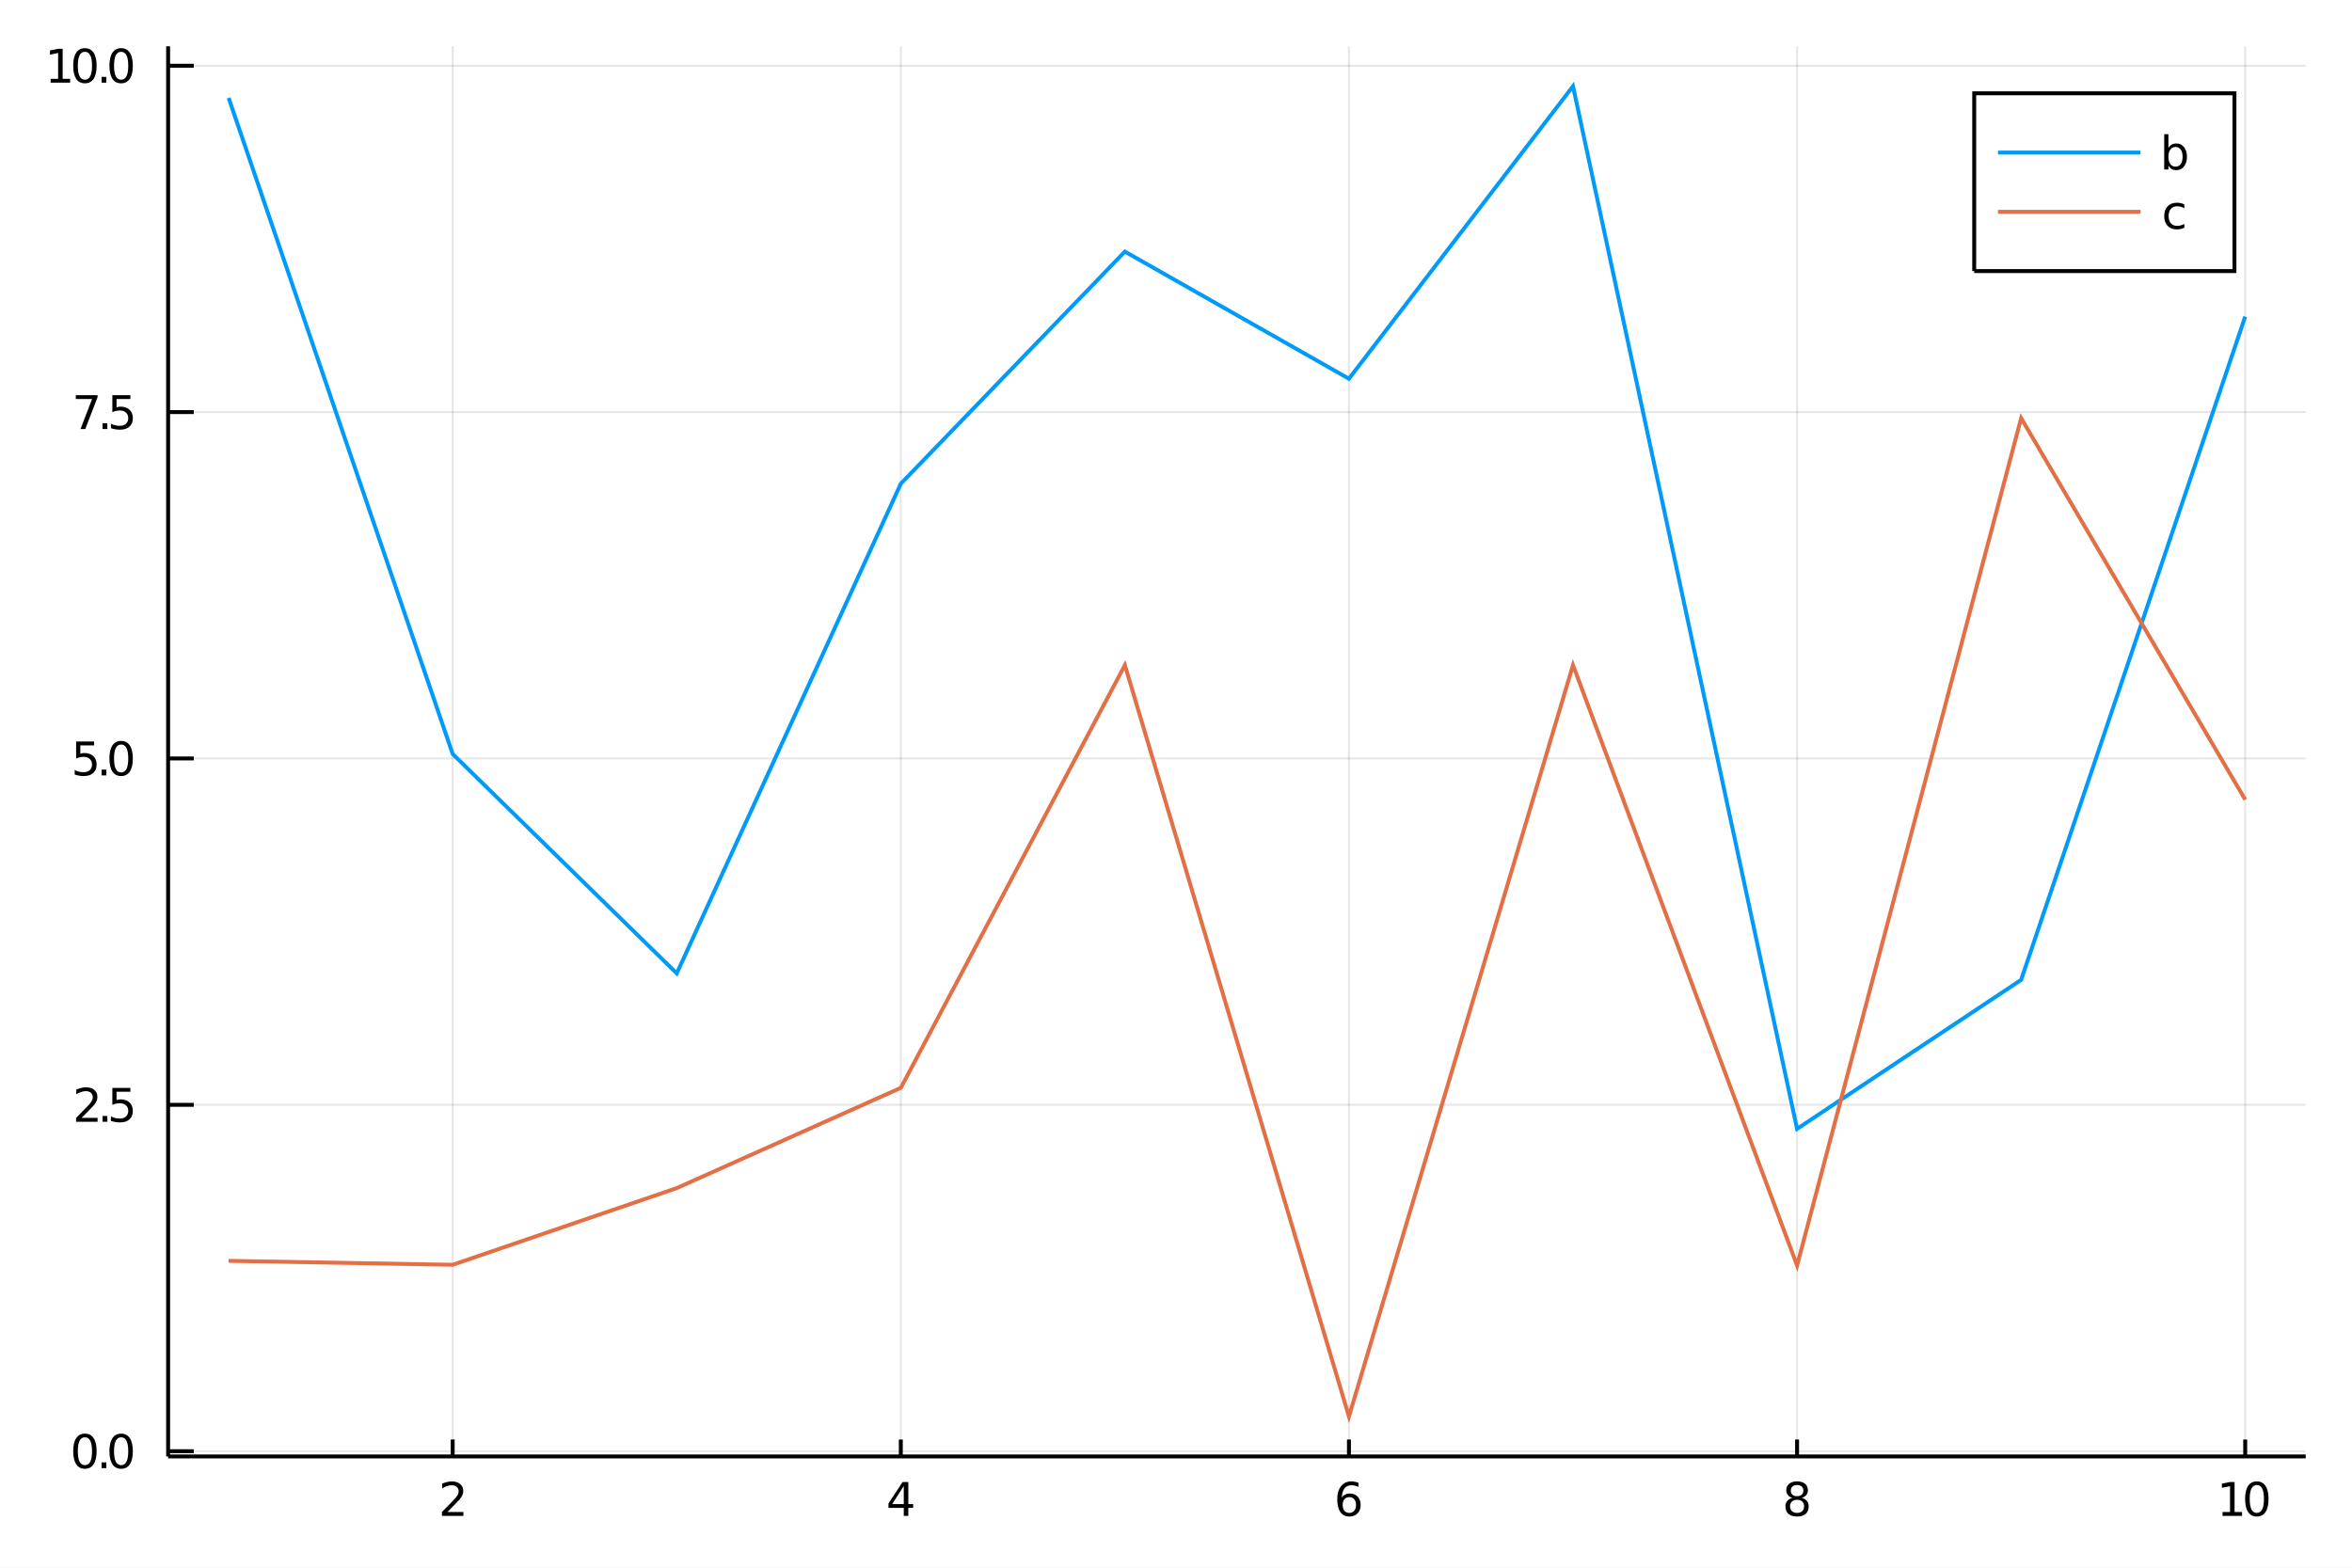
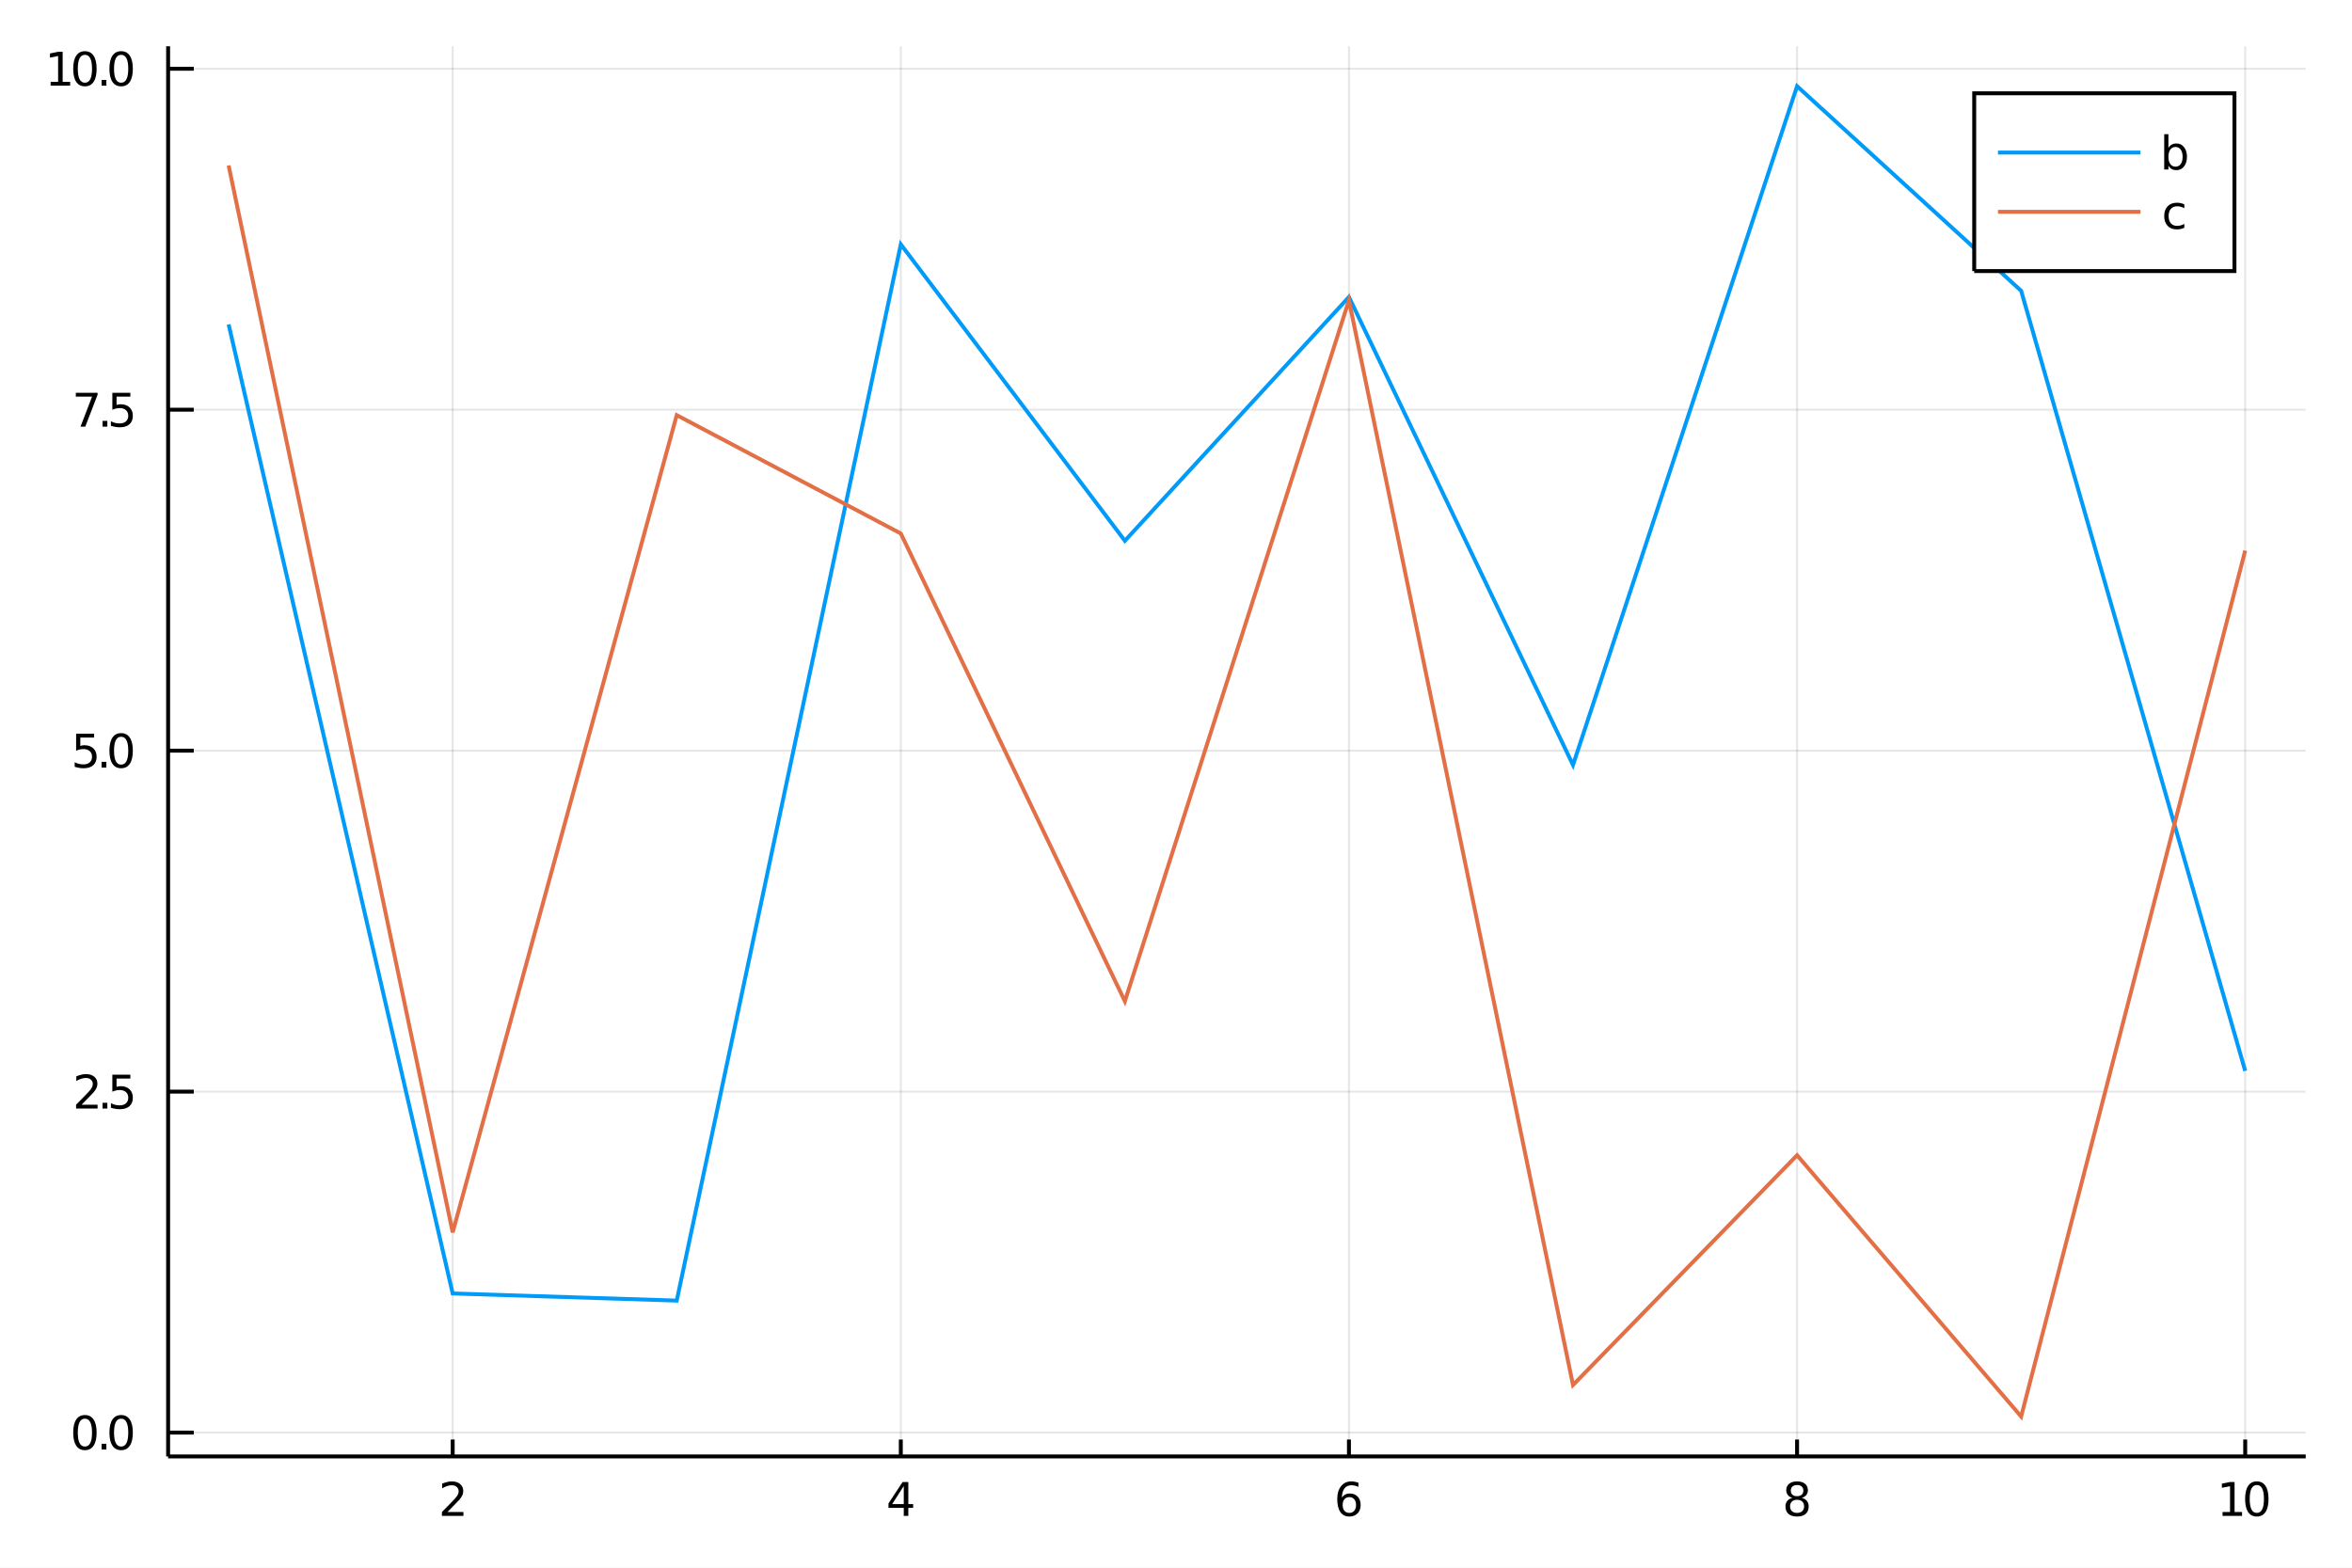
<svg xmlns="http://www.w3.org/2000/svg" width="600" height="400" viewBox="0 0 2400 1600">
  <defs>
-     <clipPath id="clip720">
+     <clipPath id="clip950">
      <rect x="0" y="0" width="2400" height="1600" />
    </clipPath>
  </defs>
-   <path clip-path="url(#clip720)" d=" M0 1600 L2400 1600 L2400 0 L0 0  Z   " fill="#ffffff" fill-rule="evenodd" fill-opacity="1" />
+   <path clip-path="url(#clip950)" d=" M0 1600 L2400 1600 L2400 0 L0 0  Z   " fill="#ffffff" fill-rule="evenodd" fill-opacity="1" />
  <defs>
-     <clipPath id="clip721">
+     <clipPath id="clip951">
      <rect x="480" y="0" width="1681" height="1600" />
    </clipPath>
  </defs>
-   <path clip-path="url(#clip720)" d=" M171.552 1486.45 L2352.76 1486.45 L2352.76 47.244 L171.552 47.244  Z   " fill="#ffffff" fill-rule="evenodd" fill-opacity="1" />
+   <path clip-path="url(#clip950)" d=" M171.552 1486.45 L2352.76 1486.45 L2352.76 47.244 L171.552 47.244  Z   " fill="#ffffff" fill-rule="evenodd" fill-opacity="1" />
  <defs>
-     <clipPath id="clip722">
+     <clipPath id="clip952">
      <rect x="171" y="47" width="2182" height="1440" />
    </clipPath>
  </defs>
-   <polyline clip-path="url(#clip722)" style="stroke:#000000; stroke-width:2; stroke-opacity:0.1; fill:none" points="   461.922,1486.45 461.922,47.244    " />
-   <polyline clip-path="url(#clip722)" style="stroke:#000000; stroke-width:2; stroke-opacity:0.1; fill:none" points="   919.197,1486.45 919.197,47.244    " />
-   <polyline clip-path="url(#clip722)" style="stroke:#000000; stroke-width:2; stroke-opacity:0.1; fill:none" points="   1376.47,1486.45 1376.47,47.244    " />
-   <polyline clip-path="url(#clip722)" style="stroke:#000000; stroke-width:2; stroke-opacity:0.1; fill:none" points="   1833.75,1486.45 1833.75,47.244    " />
-   <polyline clip-path="url(#clip722)" style="stroke:#000000; stroke-width:2; stroke-opacity:0.1; fill:none" points="   2291.02,1486.45 2291.02,47.244    " />
-   <polyline clip-path="url(#clip720)" style="stroke:#000000; stroke-width:4; stroke-opacity:1; fill:none" points="   171.552,1486.45 2352.76,1486.45    " />
-   <polyline clip-path="url(#clip720)" style="stroke:#000000; stroke-width:4; stroke-opacity:1; fill:none" points="   461.922,1486.45 461.922,1469.18    " />
-   <polyline clip-path="url(#clip720)" style="stroke:#000000; stroke-width:4; stroke-opacity:1; fill:none" points="   919.197,1486.45 919.197,1469.18    " />
-   <polyline clip-path="url(#clip720)" style="stroke:#000000; stroke-width:4; stroke-opacity:1; fill:none" points="   1376.47,1486.45 1376.47,1469.18    " />
-   <polyline clip-path="url(#clip720)" style="stroke:#000000; stroke-width:4; stroke-opacity:1; fill:none" points="   1833.75,1486.45 1833.75,1469.18    " />
-   <polyline clip-path="url(#clip720)" style="stroke:#000000; stroke-width:4; stroke-opacity:1; fill:none" points="   2291.02,1486.45 2291.02,1469.18    " />
-   <path clip-path="url(#clip720)" d="M 0 0 M456.575 1543.18 L472.894 1543.18 L472.894 1547.12 L450.95 1547.12 L450.95 1543.18 Q453.612 1540.43 458.195 1535.8 Q462.801 1531.15 463.982 1529.81 Q466.227 1527.28 467.107 1525.55 Q468.01 1523.79 468.01 1522.1 Q468.01 1519.34 466.065 1517.61 Q464.144 1515.87 461.042 1515.87 Q458.843 1515.87 456.389 1516.63 Q453.959 1517.4 451.181 1518.95 L451.181 1514.23 Q454.005 1513.09 456.459 1512.51 Q458.913 1511.93 460.95 1511.93 Q466.32 1511.93 469.514 1514.62 Q472.709 1517.31 472.709 1521.8 Q472.709 1523.93 471.899 1525.85 Q471.112 1527.74 469.005 1530.34 Q468.426 1531.01 465.325 1534.23 Q462.223 1537.42 456.575 1543.18 Z" fill="#000000" fill-rule="evenodd" fill-opacity="1" />
-   <path clip-path="url(#clip720)" d="M 0 0 M922.207 1516.63 L910.401 1535.08 L922.207 1535.08 L922.207 1516.63 M920.98 1512.56 L926.859 1512.56 L926.859 1535.08 L931.79 1535.08 L931.79 1538.97 L926.859 1538.97 L926.859 1547.12 L922.207 1547.12 L922.207 1538.97 L906.605 1538.97 L906.605 1534.46 L920.98 1512.56 Z" fill="#000000" fill-rule="evenodd" fill-opacity="1" />
-   <path clip-path="url(#clip720)" d="M 0 0 M1376.88 1527.98 Q1373.73 1527.98 1371.88 1530.13 Q1370.05 1532.28 1370.05 1536.03 Q1370.05 1539.76 1371.88 1541.93 Q1373.73 1544.09 1376.88 1544.09 Q1380.03 1544.09 1381.85 1541.93 Q1383.71 1539.76 1383.71 1536.03 Q1383.71 1532.28 1381.85 1530.13 Q1380.03 1527.98 1376.88 1527.98 M1386.16 1513.32 L1386.16 1517.58 Q1384.4 1516.75 1382.6 1516.31 Q1380.81 1515.87 1379.05 1515.87 Q1374.42 1515.87 1371.97 1519 Q1369.54 1522.12 1369.19 1528.44 Q1370.56 1526.43 1372.62 1525.36 Q1374.68 1524.27 1377.16 1524.27 Q1382.36 1524.27 1385.37 1527.44 Q1388.41 1530.59 1388.41 1536.03 Q1388.41 1541.36 1385.26 1544.57 Q1382.11 1547.79 1376.88 1547.79 Q1370.88 1547.79 1367.71 1543.21 Q1364.54 1538.6 1364.54 1529.87 Q1364.54 1521.68 1368.43 1516.82 Q1372.32 1511.93 1378.87 1511.93 Q1380.63 1511.93 1382.41 1512.28 Q1384.22 1512.63 1386.16 1513.32 Z" fill="#000000" fill-rule="evenodd" fill-opacity="1" />
-   <path clip-path="url(#clip720)" d="M 0 0 M1833.75 1530.71 Q1830.41 1530.71 1828.49 1532.49 Q1826.6 1534.27 1826.6 1537.4 Q1826.6 1540.52 1828.49 1542.31 Q1830.41 1544.09 1833.75 1544.09 Q1837.08 1544.09 1839 1542.31 Q1840.92 1540.5 1840.92 1537.4 Q1840.92 1534.27 1839 1532.49 Q1837.1 1530.71 1833.75 1530.71 M1829.07 1528.72 Q1826.06 1527.98 1824.37 1525.92 Q1822.71 1523.86 1822.71 1520.89 Q1822.71 1516.75 1825.65 1514.34 Q1828.61 1511.93 1833.75 1511.93 Q1838.91 1511.93 1841.85 1514.34 Q1844.79 1516.75 1844.79 1520.89 Q1844.79 1523.86 1843.1 1525.92 Q1841.43 1527.98 1838.45 1528.72 Q1841.83 1529.5 1843.7 1531.8 Q1845.6 1534.09 1845.6 1537.4 Q1845.6 1542.42 1842.52 1545.11 Q1839.47 1547.79 1833.75 1547.79 Q1828.03 1547.79 1824.95 1545.11 Q1821.9 1542.42 1821.9 1537.4 Q1821.9 1534.09 1823.79 1531.8 Q1825.69 1529.5 1829.07 1528.72 M1827.36 1521.33 Q1827.36 1524.02 1829.03 1525.52 Q1830.72 1527.03 1833.75 1527.03 Q1836.76 1527.03 1838.45 1525.52 Q1840.16 1524.02 1840.16 1521.33 Q1840.16 1518.65 1838.45 1517.14 Q1836.76 1515.64 1833.75 1515.64 Q1830.72 1515.64 1829.03 1517.14 Q1827.36 1518.65 1827.36 1521.33 Z" fill="#000000" fill-rule="evenodd" fill-opacity="1" />
-   <path clip-path="url(#clip720)" d="M 0 0 M2267.9 1543.18 L2275.54 1543.18 L2275.54 1516.82 L2267.23 1518.49 L2267.23 1514.23 L2275.49 1512.56 L2280.17 1512.56 L2280.17 1543.18 L2287.81 1543.18 L2287.81 1547.12 L2267.9 1547.12 L2267.9 1543.18 Z" fill="#000000" fill-rule="evenodd" fill-opacity="1" />
-   <path clip-path="url(#clip720)" d="M 0 0 M2302.88 1515.64 Q2299.26 1515.64 2297.44 1519.2 Q2295.63 1522.75 2295.63 1529.87 Q2295.63 1536.98 2297.44 1540.55 Q2299.26 1544.09 2302.88 1544.09 Q2306.51 1544.09 2308.32 1540.55 Q2310.14 1536.98 2310.14 1529.87 Q2310.14 1522.75 2308.32 1519.2 Q2306.51 1515.64 2302.88 1515.64 M2302.88 1511.93 Q2308.69 1511.93 2311.74 1516.54 Q2314.82 1521.12 2314.82 1529.87 Q2314.82 1538.6 2311.74 1543.21 Q2308.69 1547.79 2302.88 1547.79 Q2297.07 1547.79 2293.99 1543.21 Q2290.93 1538.6 2290.93 1529.87 Q2290.93 1521.12 2293.99 1516.54 Q2297.07 1511.93 2302.88 1511.93 Z" fill="#000000" fill-rule="evenodd" fill-opacity="1" />
-   <polyline clip-path="url(#clip722)" style="stroke:#000000; stroke-width:2; stroke-opacity:0.1; fill:none" points="   171.552,1481.11 2352.76,1481.11    " />
-   <polyline clip-path="url(#clip722)" style="stroke:#000000; stroke-width:2; stroke-opacity:0.1; fill:none" points="   171.552,1127.6 2352.76,1127.6    " />
-   <polyline clip-path="url(#clip722)" style="stroke:#000000; stroke-width:2; stroke-opacity:0.1; fill:none" points="   171.552,774.095 2352.76,774.095    " />
-   <polyline clip-path="url(#clip722)" style="stroke:#000000; stroke-width:2; stroke-opacity:0.1; fill:none" points="   171.552,420.59 2352.76,420.59    " />
-   <polyline clip-path="url(#clip722)" style="stroke:#000000; stroke-width:2; stroke-opacity:0.1; fill:none" points="   171.552,67.084 2352.76,67.084    " />
-   <polyline clip-path="url(#clip720)" style="stroke:#000000; stroke-width:4; stroke-opacity:1; fill:none" points="   171.552,1486.45 171.552,47.244    " />
-   <polyline clip-path="url(#clip720)" style="stroke:#000000; stroke-width:4; stroke-opacity:1; fill:none" points="   171.552,1481.11 197.726,1481.11    " />
-   <polyline clip-path="url(#clip720)" style="stroke:#000000; stroke-width:4; stroke-opacity:1; fill:none" points="   171.552,1127.6 197.726,1127.6    " />
-   <polyline clip-path="url(#clip720)" style="stroke:#000000; stroke-width:4; stroke-opacity:1; fill:none" points="   171.552,774.095 197.726,774.095    " />
-   <polyline clip-path="url(#clip720)" style="stroke:#000000; stroke-width:4; stroke-opacity:1; fill:none" points="   171.552,420.59 197.726,420.59    " />
-   <polyline clip-path="url(#clip720)" style="stroke:#000000; stroke-width:4; stroke-opacity:1; fill:none" points="   171.552,67.084 197.726,67.084    " />
-   <path clip-path="url(#clip720)" d="M 0 0 M86.64 1466.91 Q83.029 1466.91 81.2 1470.47 Q79.395 1474.01 79.395 1481.14 Q79.395 1488.25 81.2 1491.81 Q83.029 1495.35 86.64 1495.35 Q90.274 1495.35 92.08 1491.81 Q93.909 1488.25 93.909 1481.14 Q93.909 1474.01 92.08 1470.47 Q90.274 1466.91 86.64 1466.91 M86.64 1463.2 Q92.45 1463.2 95.506 1467.81 Q98.585 1472.39 98.585 1481.14 Q98.585 1489.87 95.506 1494.47 Q92.45 1499.06 86.64 1499.06 Q80.83 1499.06 77.751 1494.47 Q74.696 1489.87 74.696 1481.14 Q74.696 1472.39 77.751 1467.81 Q80.83 1463.2 86.64 1463.2 Z" fill="#000000" fill-rule="evenodd" fill-opacity="1" />
-   <path clip-path="url(#clip720)" d="M 0 0 M103.654 1492.51 L108.538 1492.51 L108.538 1498.39 L103.654 1498.39 L103.654 1492.51 Z" fill="#000000" fill-rule="evenodd" fill-opacity="1" />
-   <path clip-path="url(#clip720)" d="M 0 0 M123.607 1466.91 Q119.996 1466.91 118.168 1470.47 Q116.362 1474.01 116.362 1481.14 Q116.362 1488.25 118.168 1491.81 Q119.996 1495.35 123.607 1495.35 Q127.242 1495.35 129.047 1491.81 Q130.876 1488.25 130.876 1481.14 Q130.876 1474.01 129.047 1470.47 Q127.242 1466.91 123.607 1466.91 M123.607 1463.2 Q129.418 1463.2 132.473 1467.81 Q135.552 1472.39 135.552 1481.14 Q135.552 1489.87 132.473 1494.47 Q129.418 1499.06 123.607 1499.06 Q117.797 1499.06 114.719 1494.47 Q111.663 1489.87 111.663 1481.14 Q111.663 1472.39 114.719 1467.81 Q117.797 1463.2 123.607 1463.2 Z" fill="#000000" fill-rule="evenodd" fill-opacity="1" />
-   <path clip-path="url(#clip720)" d="M 0 0 M83.26 1140.95 L99.58 1140.95 L99.58 1144.88 L77.635 1144.88 L77.635 1140.95 Q80.297 1138.19 84.881 1133.56 Q89.487 1128.91 90.668 1127.57 Q92.913 1125.04 93.793 1123.31 Q94.696 1121.55 94.696 1119.86 Q94.696 1117.1 92.751 1115.37 Q90.83 1113.63 87.728 1113.63 Q85.529 1113.63 83.075 1114.4 Q80.645 1115.16 77.867 1116.71 L77.867 1111.99 Q80.691 1110.85 83.145 1110.27 Q85.598 1109.7 87.635 1109.7 Q93.006 1109.7 96.2 1112.38 Q99.395 1115.07 99.395 1119.56 Q99.395 1121.69 98.585 1123.61 Q97.797 1125.51 95.691 1128.1 Q95.112 1128.77 92.01 1131.99 Q88.909 1135.18 83.26 1140.95 Z" fill="#000000" fill-rule="evenodd" fill-opacity="1" />
-   <path clip-path="url(#clip720)" d="M 0 0 M104.649 1139 L109.533 1139 L109.533 1144.88 L104.649 1144.88 L104.649 1139 Z" fill="#000000" fill-rule="evenodd" fill-opacity="1" />
-   <path clip-path="url(#clip720)" d="M 0 0 M114.649 1110.32 L133.006 1110.32 L133.006 1114.26 L118.932 1114.26 L118.932 1122.73 Q119.95 1122.38 120.969 1122.22 Q121.987 1122.03 123.006 1122.03 Q128.793 1122.03 132.172 1125.21 Q135.552 1128.38 135.552 1133.79 Q135.552 1139.37 132.08 1142.47 Q128.607 1145.55 122.288 1145.55 Q120.112 1145.55 117.844 1145.18 Q115.598 1144.81 113.191 1144.07 L113.191 1139.37 Q115.274 1140.51 117.496 1141.06 Q119.719 1141.62 122.195 1141.62 Q126.2 1141.62 128.538 1139.51 Q130.876 1137.4 130.876 1133.79 Q130.876 1130.18 128.538 1128.08 Q126.2 1125.97 122.195 1125.97 Q120.32 1125.97 118.445 1126.39 Q116.594 1126.8 114.649 1127.68 L114.649 1110.32 Z" fill="#000000" fill-rule="evenodd" fill-opacity="1" />
-   <path clip-path="url(#clip720)" d="M 0 0 M77.682 756.815 L96.038 756.815 L96.038 760.751 L81.964 760.751 L81.964 769.223 Q82.983 768.876 84.001 768.714 Q85.02 768.528 86.038 768.528 Q91.825 768.528 95.205 771.7 Q98.585 774.871 98.585 780.288 Q98.585 785.866 95.112 788.968 Q91.64 792.047 85.321 792.047 Q83.145 792.047 80.876 791.676 Q78.631 791.306 76.224 790.565 L76.224 785.866 Q78.307 787.001 80.529 787.556 Q82.751 788.112 85.228 788.112 Q89.233 788.112 91.571 786.005 Q93.909 783.899 93.909 780.288 Q93.909 776.676 91.571 774.57 Q89.233 772.464 85.228 772.464 Q83.353 772.464 81.478 772.88 Q79.626 773.297 77.682 774.176 L77.682 756.815 Z" fill="#000000" fill-rule="evenodd" fill-opacity="1" />
-   <path clip-path="url(#clip720)" d="M 0 0 M103.654 785.496 L108.538 785.496 L108.538 791.375 L103.654 791.375 L103.654 785.496 Z" fill="#000000" fill-rule="evenodd" fill-opacity="1" />
-   <path clip-path="url(#clip720)" d="M 0 0 M123.607 759.894 Q119.996 759.894 118.168 763.459 Q116.362 767.001 116.362 774.13 Q116.362 781.237 118.168 784.801 Q119.996 788.343 123.607 788.343 Q127.242 788.343 129.047 784.801 Q130.876 781.237 130.876 774.13 Q130.876 767.001 129.047 763.459 Q127.242 759.894 123.607 759.894 M123.607 756.19 Q129.418 756.19 132.473 760.797 Q135.552 765.38 135.552 774.13 Q135.552 782.857 132.473 787.463 Q129.418 792.047 123.607 792.047 Q117.797 792.047 114.719 787.463 Q111.663 782.857 111.663 774.13 Q111.663 765.38 114.719 760.797 Q117.797 756.19 123.607 756.19 Z" fill="#000000" fill-rule="evenodd" fill-opacity="1" />
-   <path clip-path="url(#clip720)" d="M 0 0 M77.358 403.31 L99.58 403.31 L99.58 405.301 L87.034 437.87 L82.149 437.87 L93.955 407.245 L77.358 407.245 L77.358 403.31 Z" fill="#000000" fill-rule="evenodd" fill-opacity="1" />
-   <path clip-path="url(#clip720)" d="M 0 0 M104.649 431.99 L109.533 431.99 L109.533 437.87 L104.649 437.87 L104.649 431.99 Z" fill="#000000" fill-rule="evenodd" fill-opacity="1" />
-   <path clip-path="url(#clip720)" d="M 0 0 M114.649 403.31 L133.006 403.31 L133.006 407.245 L118.932 407.245 L118.932 415.717 Q119.95 415.37 120.969 415.208 Q121.987 415.023 123.006 415.023 Q128.793 415.023 132.172 418.194 Q135.552 421.365 135.552 426.782 Q135.552 432.361 132.08 435.463 Q128.607 438.541 122.288 438.541 Q120.112 438.541 117.844 438.171 Q115.598 437.8 113.191 437.06 L113.191 432.361 Q115.274 433.495 117.496 434.05 Q119.719 434.606 122.195 434.606 Q126.2 434.606 128.538 432.5 Q130.876 430.393 130.876 426.782 Q130.876 423.171 128.538 421.064 Q126.2 418.958 122.195 418.958 Q120.32 418.958 118.445 419.375 Q116.594 419.791 114.649 420.671 L114.649 403.31 Z" fill="#000000" fill-rule="evenodd" fill-opacity="1" />
-   <path clip-path="url(#clip720)" d="M 0 0 M51.663 80.429 L59.302 80.429 L59.302 54.064 L50.992 55.73 L50.992 51.471 L59.256 49.804 L63.932 49.804 L63.932 80.429 L71.571 80.429 L71.571 84.364 L51.663 84.364 L51.663 80.429 Z" fill="#000000" fill-rule="evenodd" fill-opacity="1" />
-   <path clip-path="url(#clip720)" d="M 0 0 M86.64 52.883 Q83.029 52.883 81.2 56.448 Q79.395 59.989 79.395 67.119 Q79.395 74.225 81.2 77.79 Q83.029 81.332 86.64 81.332 Q90.274 81.332 92.08 77.79 Q93.909 74.225 93.909 67.119 Q93.909 59.989 92.08 56.448 Q90.274 52.883 86.64 52.883 M86.64 49.179 Q92.45 49.179 95.506 53.786 Q98.585 58.369 98.585 67.119 Q98.585 75.846 95.506 80.452 Q92.45 85.036 86.64 85.036 Q80.83 85.036 77.751 80.452 Q74.696 75.846 74.696 67.119 Q74.696 58.369 77.751 53.786 Q80.83 49.179 86.64 49.179 Z" fill="#000000" fill-rule="evenodd" fill-opacity="1" />
-   <path clip-path="url(#clip720)" d="M 0 0 M103.654 78.485 L108.538 78.485 L108.538 84.364 L103.654 84.364 L103.654 78.485 Z" fill="#000000" fill-rule="evenodd" fill-opacity="1" />
-   <path clip-path="url(#clip720)" d="M 0 0 M123.607 52.883 Q119.996 52.883 118.168 56.448 Q116.362 59.989 116.362 67.119 Q116.362 74.225 118.168 77.79 Q119.996 81.332 123.607 81.332 Q127.242 81.332 129.047 77.79 Q130.876 74.225 130.876 67.119 Q130.876 59.989 129.047 56.448 Q127.242 52.883 123.607 52.883 M123.607 49.179 Q129.418 49.179 132.473 53.786 Q135.552 58.369 135.552 67.119 Q135.552 75.846 132.473 80.452 Q129.418 85.036 123.607 85.036 Q117.797 85.036 114.719 80.452 Q111.663 75.846 111.663 67.119 Q111.663 58.369 114.719 53.786 Q117.797 49.179 123.607 49.179 Z" fill="#000000" fill-rule="evenodd" fill-opacity="1" />
-   <polyline clip-path="url(#clip722)" style="stroke:#009af9; stroke-width:4; stroke-opacity:1; fill:none" points="   233.284,99.926 461.922,769.526 690.56,993.447 919.197,493.666 1147.84,256.776 1376.47,386.536 1605.11,87.976 1833.75,1152.12 2062.39,1000.06 2291.02,323.111       " />
-   <polyline clip-path="url(#clip722)" style="stroke:#e26f46; stroke-width:4; stroke-opacity:1; fill:none" points="   233.284,1286.84 461.922,1290.85 690.56,1212.59 919.197,1110.27 1147.84,678.866 1376.47,1445.72 1605.11,678.812 1833.75,1291.59 2062.39,426.778 2291.02,816.12       " />
-   <path clip-path="url(#clip720)" d=" M2014.5 276.658 L2280.05 276.658 L2280.05 95.218 L2014.5 95.218  Z   " fill="#ffffff" fill-rule="evenodd" fill-opacity="1" />
-   <polyline clip-path="url(#clip720)" style="stroke:#000000; stroke-width:4; stroke-opacity:1; fill:none" points="   2014.5,276.658 2280.05,276.658 2280.05,95.218 2014.5,95.218 2014.5,276.658    " />
-   <polyline clip-path="url(#clip720)" style="stroke:#009af9; stroke-width:4; stroke-opacity:1; fill:none" points="   2038.73,155.698 2184.15,155.698    " />
-   <path clip-path="url(#clip720)" d="M 0 0 M2227.16 160.038 Q2227.16 155.339 2225.21 152.677 Q2223.29 149.992 2219.91 149.992 Q2216.53 149.992 2214.59 152.677 Q2212.67 155.339 2212.67 160.038 Q2212.67 164.737 2214.59 167.422 Q2216.53 170.084 2219.91 170.084 Q2223.29 170.084 2225.21 167.422 Q2227.16 164.737 2227.16 160.038 M2212.67 150.987 Q2214.01 148.672 2216.05 147.561 Q2218.11 146.427 2220.95 146.427 Q2225.68 146.427 2228.61 150.177 Q2231.58 153.927 2231.58 160.038 Q2231.58 166.149 2228.61 169.899 Q2225.68 173.649 2220.95 173.649 Q2218.11 173.649 2216.05 172.538 Q2214.01 171.403 2212.67 169.089 L2212.67 172.978 L2208.38 172.978 L2208.38 136.959 L2212.67 136.959 L2212.67 150.987 Z" fill="#000000" fill-rule="evenodd" fill-opacity="1" />
-   <polyline clip-path="url(#clip720)" style="stroke:#e26f46; stroke-width:4; stroke-opacity:1; fill:none" points="   2038.73,216.178 2184.15,216.178    " />
-   <path clip-path="url(#clip720)" d="M 0 0 M2228.89 208.527 L2228.89 212.509 Q2227.09 211.513 2225.26 211.027 Q2223.45 210.518 2221.6 210.518 Q2217.46 210.518 2215.17 213.157 Q2212.87 215.772 2212.87 220.518 Q2212.87 225.263 2215.17 227.902 Q2217.46 230.518 2221.6 230.518 Q2223.45 230.518 2225.26 230.032 Q2227.09 229.522 2228.89 228.527 L2228.89 232.462 Q2227.11 233.296 2225.19 233.712 Q2223.29 234.129 2221.14 234.129 Q2215.28 234.129 2211.83 230.448 Q2208.38 226.768 2208.38 220.518 Q2208.38 214.175 2211.86 210.541 Q2215.35 206.907 2221.42 206.907 Q2223.38 206.907 2225.26 207.323 Q2227.13 207.717 2228.89 208.527 Z" fill="#000000" fill-rule="evenodd" fill-opacity="1" />
+   <polyline clip-path="url(#clip952)" style="stroke:#000000; stroke-width:2; stroke-opacity:0.1; fill:none" points="   461.922,1486.45 461.922,47.244    " />
+   <polyline clip-path="url(#clip952)" style="stroke:#000000; stroke-width:2; stroke-opacity:0.1; fill:none" points="   919.197,1486.45 919.197,47.244    " />
+   <polyline clip-path="url(#clip952)" style="stroke:#000000; stroke-width:2; stroke-opacity:0.1; fill:none" points="   1376.47,1486.45 1376.47,47.244    " />
+   <polyline clip-path="url(#clip952)" style="stroke:#000000; stroke-width:2; stroke-opacity:0.1; fill:none" points="   1833.75,1486.45 1833.75,47.244    " />
+   <polyline clip-path="url(#clip952)" style="stroke:#000000; stroke-width:2; stroke-opacity:0.1; fill:none" points="   2291.02,1486.45 2291.02,47.244    " />
+   <polyline clip-path="url(#clip950)" style="stroke:#000000; stroke-width:4; stroke-opacity:1; fill:none" points="   171.552,1486.45 2352.76,1486.45    " />
+   <polyline clip-path="url(#clip950)" style="stroke:#000000; stroke-width:4; stroke-opacity:1; fill:none" points="   461.922,1486.45 461.922,1469.18    " />
+   <polyline clip-path="url(#clip950)" style="stroke:#000000; stroke-width:4; stroke-opacity:1; fill:none" points="   919.197,1486.45 919.197,1469.18    " />
+   <polyline clip-path="url(#clip950)" style="stroke:#000000; stroke-width:4; stroke-opacity:1; fill:none" points="   1376.47,1486.45 1376.47,1469.18    " />
+   <polyline clip-path="url(#clip950)" style="stroke:#000000; stroke-width:4; stroke-opacity:1; fill:none" points="   1833.75,1486.45 1833.75,1469.18    " />
+   <polyline clip-path="url(#clip950)" style="stroke:#000000; stroke-width:4; stroke-opacity:1; fill:none" points="   2291.02,1486.45 2291.02,1469.18    " />
+   <path clip-path="url(#clip950)" d="M 0 0 M456.575 1543.18 L472.894 1543.18 L472.894 1547.12 L450.95 1547.12 L450.95 1543.18 Q453.612 1540.43 458.195 1535.8 Q462.801 1531.15 463.982 1529.81 Q466.227 1527.28 467.107 1525.55 Q468.01 1523.79 468.01 1522.1 Q468.01 1519.34 466.065 1517.61 Q464.144 1515.87 461.042 1515.87 Q458.843 1515.87 456.389 1516.63 Q453.959 1517.4 451.181 1518.95 L451.181 1514.23 Q454.005 1513.09 456.459 1512.51 Q458.913 1511.93 460.95 1511.93 Q466.32 1511.93 469.514 1514.62 Q472.709 1517.31 472.709 1521.8 Q472.709 1523.93 471.899 1525.85 Q471.112 1527.74 469.005 1530.34 Q468.426 1531.01 465.325 1534.23 Q462.223 1537.42 456.575 1543.18 Z" fill="#000000" fill-rule="evenodd" fill-opacity="1" />
+   <path clip-path="url(#clip950)" d="M 0 0 M922.207 1516.63 L910.401 1535.08 L922.207 1535.08 L922.207 1516.63 M920.98 1512.56 L926.859 1512.56 L926.859 1535.08 L931.79 1535.08 L931.79 1538.97 L926.859 1538.97 L926.859 1547.12 L922.207 1547.12 L922.207 1538.97 L906.605 1538.97 L906.605 1534.46 L920.98 1512.56 Z" fill="#000000" fill-rule="evenodd" fill-opacity="1" />
+   <path clip-path="url(#clip950)" d="M 0 0 M1376.88 1527.98 Q1373.73 1527.98 1371.88 1530.13 Q1370.05 1532.28 1370.05 1536.03 Q1370.05 1539.76 1371.88 1541.93 Q1373.73 1544.09 1376.88 1544.09 Q1380.03 1544.09 1381.85 1541.93 Q1383.71 1539.76 1383.71 1536.03 Q1383.71 1532.28 1381.85 1530.13 Q1380.03 1527.98 1376.88 1527.98 M1386.16 1513.32 L1386.16 1517.58 Q1384.4 1516.75 1382.6 1516.31 Q1380.81 1515.87 1379.05 1515.87 Q1374.42 1515.87 1371.97 1519 Q1369.54 1522.12 1369.19 1528.44 Q1370.56 1526.43 1372.62 1525.36 Q1374.68 1524.27 1377.16 1524.27 Q1382.36 1524.27 1385.37 1527.44 Q1388.41 1530.59 1388.41 1536.03 Q1388.41 1541.36 1385.26 1544.57 Q1382.11 1547.79 1376.88 1547.79 Q1370.88 1547.79 1367.71 1543.21 Q1364.54 1538.6 1364.54 1529.87 Q1364.54 1521.68 1368.43 1516.82 Q1372.32 1511.93 1378.87 1511.93 Q1380.63 1511.93 1382.41 1512.28 Q1384.22 1512.63 1386.16 1513.32 Z" fill="#000000" fill-rule="evenodd" fill-opacity="1" />
+   <path clip-path="url(#clip950)" d="M 0 0 M1833.75 1530.71 Q1830.41 1530.71 1828.49 1532.49 Q1826.6 1534.27 1826.6 1537.4 Q1826.6 1540.52 1828.49 1542.31 Q1830.41 1544.09 1833.75 1544.09 Q1837.08 1544.09 1839 1542.31 Q1840.92 1540.5 1840.92 1537.4 Q1840.92 1534.27 1839 1532.49 Q1837.1 1530.71 1833.75 1530.71 M1829.07 1528.72 Q1826.06 1527.98 1824.37 1525.92 Q1822.71 1523.86 1822.71 1520.89 Q1822.71 1516.75 1825.65 1514.34 Q1828.61 1511.93 1833.75 1511.93 Q1838.91 1511.93 1841.85 1514.34 Q1844.79 1516.75 1844.79 1520.89 Q1844.79 1523.86 1843.1 1525.92 Q1841.43 1527.98 1838.45 1528.72 Q1841.83 1529.5 1843.7 1531.8 Q1845.6 1534.09 1845.6 1537.4 Q1845.6 1542.42 1842.52 1545.11 Q1839.47 1547.79 1833.75 1547.79 Q1828.03 1547.79 1824.95 1545.11 Q1821.9 1542.42 1821.9 1537.4 Q1821.9 1534.09 1823.79 1531.8 Q1825.69 1529.5 1829.07 1528.72 M1827.36 1521.33 Q1827.36 1524.02 1829.03 1525.52 Q1830.72 1527.03 1833.75 1527.03 Q1836.76 1527.03 1838.45 1525.52 Q1840.16 1524.02 1840.16 1521.33 Q1840.16 1518.65 1838.45 1517.14 Q1836.76 1515.64 1833.75 1515.64 Q1830.72 1515.64 1829.03 1517.14 Q1827.36 1518.65 1827.36 1521.33 Z" fill="#000000" fill-rule="evenodd" fill-opacity="1" />
+   <path clip-path="url(#clip950)" d="M 0 0 M2267.9 1543.18 L2275.54 1543.18 L2275.54 1516.82 L2267.23 1518.49 L2267.23 1514.23 L2275.49 1512.56 L2280.17 1512.56 L2280.17 1543.18 L2287.81 1543.18 L2287.81 1547.12 L2267.9 1547.12 L2267.9 1543.18 Z" fill="#000000" fill-rule="evenodd" fill-opacity="1" />
+   <path clip-path="url(#clip950)" d="M 0 0 M2302.88 1515.64 Q2299.26 1515.64 2297.44 1519.2 Q2295.63 1522.75 2295.63 1529.87 Q2295.63 1536.98 2297.44 1540.55 Q2299.26 1544.09 2302.88 1544.09 Q2306.51 1544.09 2308.32 1540.55 Q2310.14 1536.98 2310.14 1529.87 Q2310.14 1522.75 2308.32 1519.2 Q2306.51 1515.64 2302.88 1515.64 M2302.88 1511.93 Q2308.69 1511.93 2311.74 1516.54 Q2314.82 1521.12 2314.82 1529.87 Q2314.82 1538.6 2311.74 1543.21 Q2308.69 1547.79 2302.88 1547.79 Q2297.07 1547.79 2293.99 1543.21 Q2290.93 1538.6 2290.93 1529.87 Q2290.93 1521.12 2293.99 1516.54 Q2297.07 1511.93 2302.88 1511.93 Z" fill="#000000" fill-rule="evenodd" fill-opacity="1" />
+   <polyline clip-path="url(#clip952)" style="stroke:#000000; stroke-width:2; stroke-opacity:0.1; fill:none" points="   171.552,1462.12 2352.76,1462.12    " />
+   <polyline clip-path="url(#clip952)" style="stroke:#000000; stroke-width:2; stroke-opacity:0.1; fill:none" points="   171.552,1114.13 2352.76,1114.13    " />
+   <polyline clip-path="url(#clip952)" style="stroke:#000000; stroke-width:2; stroke-opacity:0.1; fill:none" points="   171.552,766.14 2352.76,766.14    " />
+   <polyline clip-path="url(#clip952)" style="stroke:#000000; stroke-width:2; stroke-opacity:0.1; fill:none" points="   171.552,418.152 2352.76,418.152    " />
+   <polyline clip-path="url(#clip952)" style="stroke:#000000; stroke-width:2; stroke-opacity:0.1; fill:none" points="   171.552,70.165 2352.76,70.165    " />
+   <polyline clip-path="url(#clip950)" style="stroke:#000000; stroke-width:4; stroke-opacity:1; fill:none" points="   171.552,1486.45 171.552,47.244    " />
+   <polyline clip-path="url(#clip950)" style="stroke:#000000; stroke-width:4; stroke-opacity:1; fill:none" points="   171.552,1462.12 197.726,1462.12    " />
+   <polyline clip-path="url(#clip950)" style="stroke:#000000; stroke-width:4; stroke-opacity:1; fill:none" points="   171.552,1114.13 197.726,1114.13    " />
+   <polyline clip-path="url(#clip950)" style="stroke:#000000; stroke-width:4; stroke-opacity:1; fill:none" points="   171.552,766.14 197.726,766.14    " />
+   <polyline clip-path="url(#clip950)" style="stroke:#000000; stroke-width:4; stroke-opacity:1; fill:none" points="   171.552,418.152 197.726,418.152    " />
+   <polyline clip-path="url(#clip950)" style="stroke:#000000; stroke-width:4; stroke-opacity:1; fill:none" points="   171.552,70.165 197.726,70.165    " />
+   <path clip-path="url(#clip950)" d="M 0 0 M86.64 1447.91 Q83.029 1447.91 81.2 1451.48 Q79.395 1455.02 79.395 1462.15 Q79.395 1469.26 81.2 1472.82 Q83.029 1476.36 86.64 1476.36 Q90.274 1476.36 92.08 1472.82 Q93.909 1469.26 93.909 1462.15 Q93.909 1455.02 92.08 1451.48 Q90.274 1447.91 86.64 1447.91 M86.64 1444.21 Q92.45 1444.21 95.506 1448.82 Q98.585 1453.4 98.585 1462.15 Q98.585 1470.88 95.506 1475.48 Q92.45 1480.07 86.64 1480.07 Q80.83 1480.07 77.751 1475.48 Q74.696 1470.88 74.696 1462.15 Q74.696 1453.4 77.751 1448.82 Q80.83 1444.21 86.64 1444.21 Z" fill="#000000" fill-rule="evenodd" fill-opacity="1" />
+   <path clip-path="url(#clip950)" d="M 0 0 M103.654 1473.52 L108.538 1473.52 L108.538 1479.4 L103.654 1479.4 L103.654 1473.52 Z" fill="#000000" fill-rule="evenodd" fill-opacity="1" />
+   <path clip-path="url(#clip950)" d="M 0 0 M123.607 1447.91 Q119.996 1447.91 118.168 1451.48 Q116.362 1455.02 116.362 1462.15 Q116.362 1469.26 118.168 1472.82 Q119.996 1476.36 123.607 1476.36 Q127.242 1476.36 129.047 1472.82 Q130.876 1469.26 130.876 1462.15 Q130.876 1455.02 129.047 1451.48 Q127.242 1447.91 123.607 1447.91 M123.607 1444.21 Q129.418 1444.21 132.473 1448.82 Q135.552 1453.4 135.552 1462.15 Q135.552 1470.88 132.473 1475.48 Q129.418 1480.07 123.607 1480.07 Q117.797 1480.07 114.719 1475.48 Q111.663 1470.88 111.663 1462.15 Q111.663 1453.4 114.719 1448.82 Q117.797 1444.21 123.607 1444.21 Z" fill="#000000" fill-rule="evenodd" fill-opacity="1" />
+   <path clip-path="url(#clip950)" d="M 0 0 M83.26 1127.47 L99.58 1127.47 L99.58 1131.41 L77.635 1131.41 L77.635 1127.47 Q80.297 1124.72 84.881 1120.09 Q89.487 1115.44 90.668 1114.09 Q92.913 1111.57 93.793 1109.83 Q94.696 1108.07 94.696 1106.39 Q94.696 1103.63 92.751 1101.89 Q90.83 1100.16 87.728 1100.16 Q85.529 1100.16 83.075 1100.92 Q80.645 1101.69 77.867 1103.24 L77.867 1098.51 Q80.691 1097.38 83.145 1096.8 Q85.598 1096.22 87.635 1096.22 Q93.006 1096.22 96.2 1098.91 Q99.395 1101.59 99.395 1106.08 Q99.395 1108.21 98.585 1110.14 Q97.797 1112.03 95.691 1114.63 Q95.112 1115.3 92.01 1118.51 Q88.909 1121.71 83.26 1127.47 Z" fill="#000000" fill-rule="evenodd" fill-opacity="1" />
+   <path clip-path="url(#clip950)" d="M 0 0 M104.649 1125.53 L109.533 1125.53 L109.533 1131.41 L104.649 1131.41 L104.649 1125.53 Z" fill="#000000" fill-rule="evenodd" fill-opacity="1" />
+   <path clip-path="url(#clip950)" d="M 0 0 M114.649 1096.85 L133.006 1096.85 L133.006 1100.78 L118.932 1100.78 L118.932 1109.26 Q119.95 1108.91 120.969 1108.75 Q121.987 1108.56 123.006 1108.56 Q128.793 1108.56 132.172 1111.73 Q135.552 1114.9 135.552 1120.32 Q135.552 1125.9 132.08 1129 Q128.607 1132.08 122.288 1132.08 Q120.112 1132.08 117.844 1131.71 Q115.598 1131.34 113.191 1130.6 L113.191 1125.9 Q115.274 1127.03 117.496 1127.59 Q119.719 1128.14 122.195 1128.14 Q126.2 1128.14 128.538 1126.04 Q130.876 1123.93 130.876 1120.32 Q130.876 1116.71 128.538 1114.6 Q126.2 1112.5 122.195 1112.5 Q120.32 1112.5 118.445 1112.91 Q116.594 1113.33 114.649 1114.21 L114.649 1096.85 Z" fill="#000000" fill-rule="evenodd" fill-opacity="1" />
+   <path clip-path="url(#clip950)" d="M 0 0 M77.682 748.86 L96.038 748.86 L96.038 752.795 L81.964 752.795 L81.964 761.268 Q82.983 760.92 84.001 760.758 Q85.02 760.573 86.038 760.573 Q91.825 760.573 95.205 763.744 Q98.585 766.916 98.585 772.332 Q98.585 777.911 95.112 781.013 Q91.64 784.092 85.321 784.092 Q83.145 784.092 80.876 783.721 Q78.631 783.351 76.224 782.61 L76.224 777.911 Q78.307 779.045 80.529 779.601 Q82.751 780.156 85.228 780.156 Q89.233 780.156 91.571 778.05 Q93.909 775.943 93.909 772.332 Q93.909 768.721 91.571 766.615 Q89.233 764.508 85.228 764.508 Q83.353 764.508 81.478 764.925 Q79.626 765.342 77.682 766.221 L77.682 748.86 Z" fill="#000000" fill-rule="evenodd" fill-opacity="1" />
+   <path clip-path="url(#clip950)" d="M 0 0 M103.654 777.541 L108.538 777.541 L108.538 783.42 L103.654 783.42 L103.654 777.541 Z" fill="#000000" fill-rule="evenodd" fill-opacity="1" />
+   <path clip-path="url(#clip950)" d="M 0 0 M123.607 751.939 Q119.996 751.939 118.168 755.504 Q116.362 759.045 116.362 766.175 Q116.362 773.281 118.168 776.846 Q119.996 780.388 123.607 780.388 Q127.242 780.388 129.047 776.846 Q130.876 773.281 130.876 766.175 Q130.876 759.045 129.047 755.504 Q127.242 751.939 123.607 751.939 M123.607 748.235 Q129.418 748.235 132.473 752.842 Q135.552 757.425 135.552 766.175 Q135.552 774.902 132.473 779.508 Q129.418 784.092 123.607 784.092 Q117.797 784.092 114.719 779.508 Q111.663 774.902 111.663 766.175 Q111.663 757.425 114.719 752.842 Q117.797 748.235 123.607 748.235 Z" fill="#000000" fill-rule="evenodd" fill-opacity="1" />
+   <path clip-path="url(#clip950)" d="M 0 0 M77.358 400.872 L99.58 400.872 L99.58 402.863 L87.034 435.432 L82.149 435.432 L93.955 404.808 L77.358 404.808 L77.358 400.872 Z" fill="#000000" fill-rule="evenodd" fill-opacity="1" />
+   <path clip-path="url(#clip950)" d="M 0 0 M104.649 429.553 L109.533 429.553 L109.533 435.432 L104.649 435.432 L104.649 429.553 Z" fill="#000000" fill-rule="evenodd" fill-opacity="1" />
+   <path clip-path="url(#clip950)" d="M 0 0 M114.649 400.872 L133.006 400.872 L133.006 404.808 L118.932 404.808 L118.932 413.28 Q119.95 412.933 120.969 412.771 Q121.987 412.585 123.006 412.585 Q128.793 412.585 132.172 415.757 Q135.552 418.928 135.552 424.345 Q135.552 429.923 132.08 433.025 Q128.607 436.104 122.288 436.104 Q120.112 436.104 117.844 435.733 Q115.598 435.363 113.191 434.622 L113.191 429.923 Q115.274 431.057 117.496 431.613 Q119.719 432.169 122.195 432.169 Q126.2 432.169 128.538 430.062 Q130.876 427.956 130.876 424.345 Q130.876 420.733 128.538 418.627 Q126.2 416.521 122.195 416.521 Q120.32 416.521 118.445 416.937 Q116.594 417.354 114.649 418.233 L114.649 400.872 Z" fill="#000000" fill-rule="evenodd" fill-opacity="1" />
+   <path clip-path="url(#clip950)" d="M 0 0 M51.663 83.51 L59.302 83.51 L59.302 57.144 L50.992 58.811 L50.992 54.551 L59.256 52.885 L63.932 52.885 L63.932 83.51 L71.571 83.51 L71.571 87.445 L51.663 87.445 L51.663 83.51 Z" fill="#000000" fill-rule="evenodd" fill-opacity="1" />
+   <path clip-path="url(#clip950)" d="M 0 0 M86.64 55.963 Q83.029 55.963 81.2 59.528 Q79.395 63.07 79.395 70.199 Q79.395 77.306 81.2 80.871 Q83.029 84.412 86.64 84.412 Q90.274 84.412 92.08 80.871 Q93.909 77.306 93.909 70.199 Q93.909 63.07 92.08 59.528 Q90.274 55.963 86.64 55.963 M86.64 52.26 Q92.45 52.26 95.506 56.866 Q98.585 61.449 98.585 70.199 Q98.585 78.926 95.506 83.533 Q92.45 88.116 86.64 88.116 Q80.83 88.116 77.751 83.533 Q74.696 78.926 74.696 70.199 Q74.696 61.449 77.751 56.866 Q80.83 52.26 86.64 52.26 Z" fill="#000000" fill-rule="evenodd" fill-opacity="1" />
+   <path clip-path="url(#clip950)" d="M 0 0 M103.654 81.565 L108.538 81.565 L108.538 87.445 L103.654 87.445 L103.654 81.565 Z" fill="#000000" fill-rule="evenodd" fill-opacity="1" />
+   <path clip-path="url(#clip950)" d="M 0 0 M123.607 55.963 Q119.996 55.963 118.168 59.528 Q116.362 63.07 116.362 70.199 Q116.362 77.306 118.168 80.871 Q119.996 84.412 123.607 84.412 Q127.242 84.412 129.047 80.871 Q130.876 77.306 130.876 70.199 Q130.876 63.07 129.047 59.528 Q127.242 55.963 123.607 55.963 M123.607 52.26 Q129.418 52.26 132.473 56.866 Q135.552 61.449 135.552 70.199 Q135.552 78.926 132.473 83.533 Q129.418 88.116 123.607 88.116 Q117.797 88.116 114.719 83.533 Q111.663 78.926 111.663 70.199 Q111.663 61.449 114.719 56.866 Q117.797 52.26 123.607 52.26 Z" fill="#000000" fill-rule="evenodd" fill-opacity="1" />
+   <polyline clip-path="url(#clip952)" style="stroke:#009af9; stroke-width:4; stroke-opacity:1; fill:none" points="   233.284,331.099 461.922,1320.12 690.56,1327.41 919.197,249.4 1147.84,551.943 1376.47,303.113 1605.11,780.768 1833.75,87.976 2062.39,296.796 2291.02,1092.94       " />
+   <polyline clip-path="url(#clip952)" style="stroke:#e26f46; stroke-width:4; stroke-opacity:1; fill:none" points="   233.284,168.91 461.922,1257.75 690.56,423.706 919.197,544.507 1147.84,1021.92 1376.47,306.485 1605.11,1413.55 1833.75,1179.05 2062.39,1445.72 2291.02,561.928       " />
+   <path clip-path="url(#clip950)" d=" M2014.5 276.658 L2280.05 276.658 L2280.05 95.218 L2014.5 95.218  Z   " fill="#ffffff" fill-rule="evenodd" fill-opacity="1" />
+   <polyline clip-path="url(#clip950)" style="stroke:#000000; stroke-width:4; stroke-opacity:1; fill:none" points="   2014.5,276.658 2280.05,276.658 2280.05,95.218 2014.5,95.218 2014.5,276.658    " />
+   <polyline clip-path="url(#clip950)" style="stroke:#009af9; stroke-width:4; stroke-opacity:1; fill:none" points="   2038.73,155.698 2184.15,155.698    " />
+   <path clip-path="url(#clip950)" d="M 0 0 M2227.16 160.038 Q2227.16 155.339 2225.21 152.677 Q2223.29 149.992 2219.91 149.992 Q2216.53 149.992 2214.59 152.677 Q2212.67 155.339 2212.67 160.038 Q2212.67 164.737 2214.59 167.422 Q2216.53 170.084 2219.91 170.084 Q2223.29 170.084 2225.21 167.422 Q2227.16 164.737 2227.16 160.038 M2212.67 150.987 Q2214.01 148.672 2216.05 147.561 Q2218.11 146.427 2220.95 146.427 Q2225.68 146.427 2228.61 150.177 Q2231.58 153.927 2231.58 160.038 Q2231.58 166.149 2228.61 169.899 Q2225.68 173.649 2220.95 173.649 Q2218.11 173.649 2216.05 172.538 Q2214.01 171.403 2212.67 169.089 L2212.67 172.978 L2208.38 172.978 L2208.38 136.959 L2212.67 136.959 L2212.67 150.987 Z" fill="#000000" fill-rule="evenodd" fill-opacity="1" />
+   <polyline clip-path="url(#clip950)" style="stroke:#e26f46; stroke-width:4; stroke-opacity:1; fill:none" points="   2038.73,216.178 2184.15,216.178    " />
+   <path clip-path="url(#clip950)" d="M 0 0 M2228.89 208.527 L2228.89 212.509 Q2227.09 211.513 2225.26 211.027 Q2223.45 210.518 2221.6 210.518 Q2217.46 210.518 2215.17 213.157 Q2212.87 215.772 2212.87 220.518 Q2212.87 225.263 2215.17 227.902 Q2217.46 230.518 2221.6 230.518 Q2223.45 230.518 2225.26 230.032 Q2227.09 229.522 2228.89 228.527 L2228.89 232.462 Q2227.11 233.296 2225.19 233.712 Q2223.29 234.129 2221.14 234.129 Q2215.28 234.129 2211.83 230.448 Q2208.38 226.768 2208.38 220.518 Q2208.38 214.175 2211.86 210.541 Q2215.35 206.907 2221.42 206.907 Q2223.38 206.907 2225.26 207.323 Q2227.13 207.717 2228.89 208.527 Z" fill="#000000" fill-rule="evenodd" fill-opacity="1" />
</svg>
